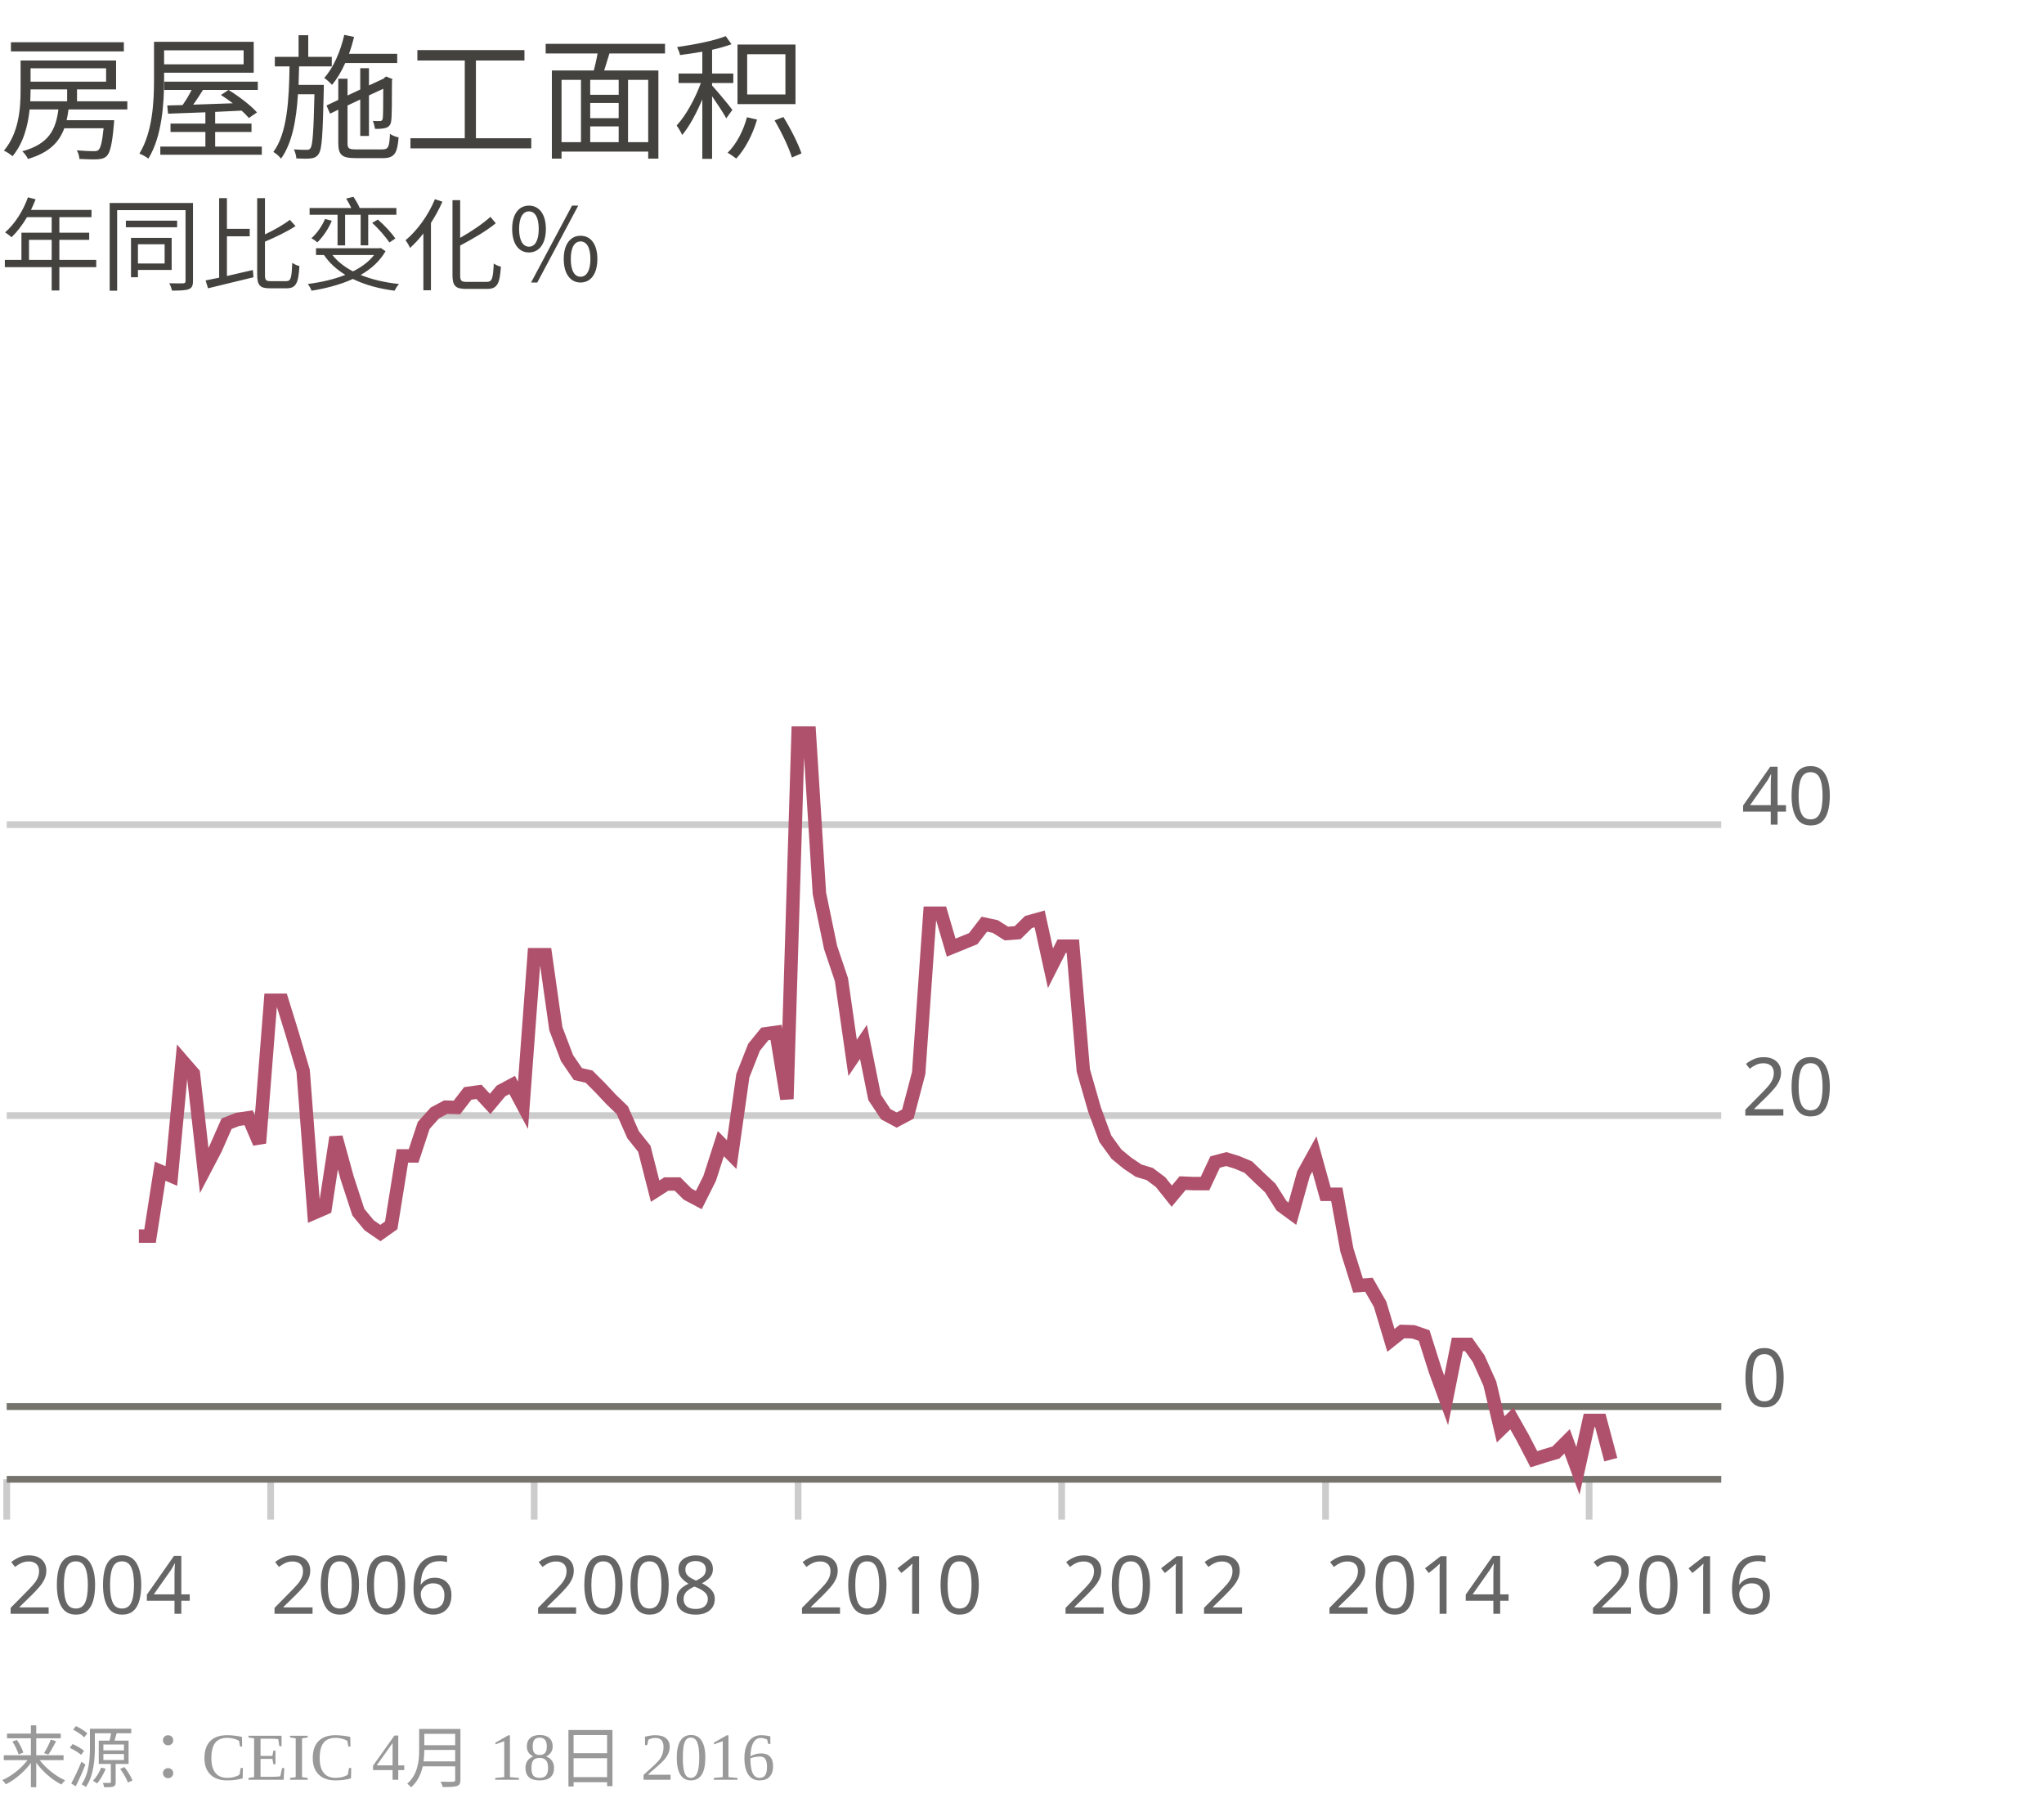
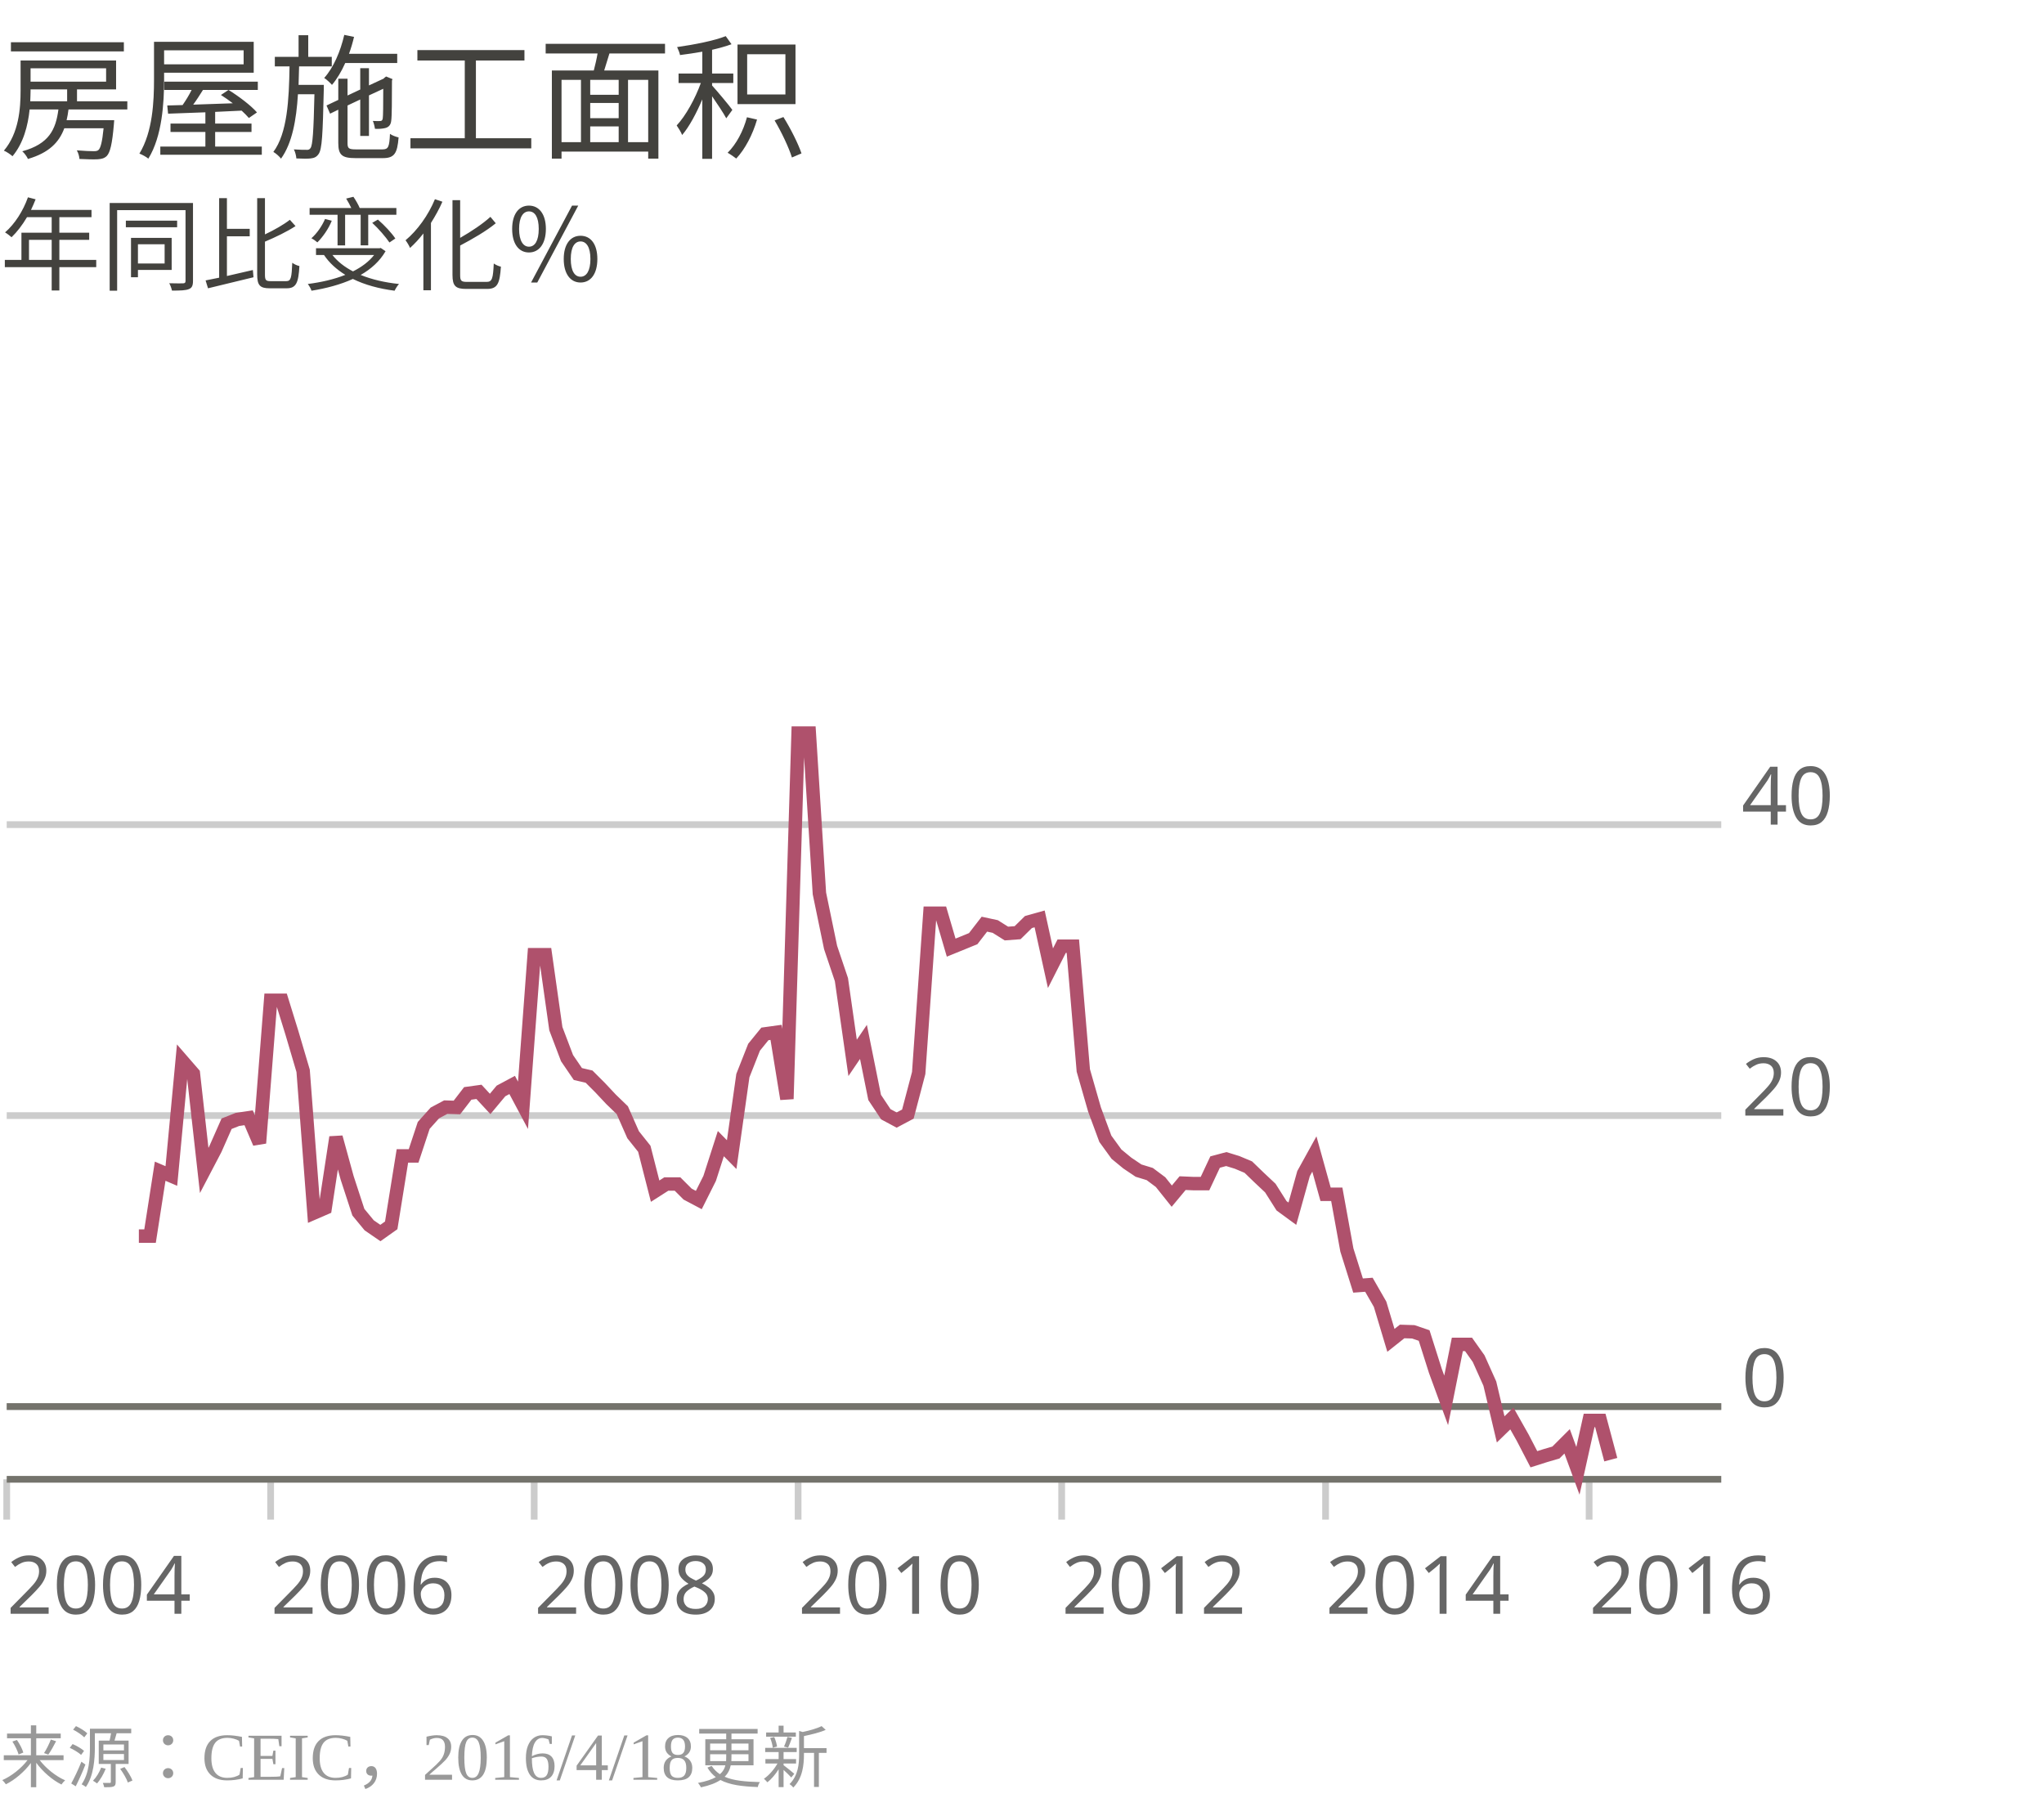
<svg xmlns="http://www.w3.org/2000/svg" viewBox="0 0 304 270">
  <text class="chart-title" fill="#43423e" font-size="20" y="22">房屋施工面积</text>
  <text class="chart-subtitle" fill="#43423e" font-size="15" y="42">年同比变化％</text>
-   <text class="chart-source" font-size="10" fill-opacity="0.4" y="265">来源：CEIC 4月 18日 2016</text>
+   <text class="chart-source" font-size="10" fill-opacity="0.4" y="265">来源：CEIC，2016/4/18更新</text>
  <g transform="translate(1,100)">
    <g transform="translate(0,120)" class="x axis">
      <g class="tick" style="" transform="translate(0,0)">
        <line y2="6" x2="0" fill="none" stroke="#000" stroke-opacity="0.2" />
        <text dy="0" style="" y="20" x="0" font-family="MetricWeb,sans-serif" fill-opacity="0.6" font-size="12" text-anchor="start">2004</text>
      </g>
      <g class="tick" style="" transform="translate(39.25142,0)">
        <line y2="6" x2="0" fill="none" stroke="#000" stroke-opacity="0.2" />
        <text dy="0" style="" y="20" x="0" font-family="MetricWeb,sans-serif" fill-opacity="0.6" font-size="12" text-anchor="start">2006</text>
      </g>
      <g class="tick" style="" transform="translate(78.44915,0)">
        <line y2="6" x2="0" fill="none" stroke="#000" stroke-opacity="0.2" />
        <text dy="0" style="" y="20" x="0" font-family="MetricWeb,sans-serif" fill-opacity="0.6" font-size="12" text-anchor="start">2008</text>
      </g>
      <g class="tick" style="" transform="translate(117.7006,0)">
        <line y2="6" x2="0" fill="none" stroke="#000" stroke-opacity="0.2" />
        <text dy="0" style="" y="20" x="0" font-family="MetricWeb,sans-serif" fill-opacity="0.6" font-size="12" text-anchor="start">2010</text>
      </g>
      <g class="tick" style="" transform="translate(156.8983,0)">
        <line y2="6" x2="0" fill="none" stroke="#000" stroke-opacity="0.2" />
        <text dy="0" style="" y="20" x="0" font-family="MetricWeb,sans-serif" fill-opacity="0.6" font-size="12" text-anchor="start">2012</text>
      </g>
      <g class="tick" style="" transform="translate(196.1497,0)">
        <line y2="6" x2="0" fill="none" stroke="#000" stroke-opacity="0.2" />
        <text dy="0" style="" y="20" x="0" font-family="MetricWeb,sans-serif" fill-opacity="0.6" font-size="12" text-anchor="start">2014</text>
      </g>
      <g class="tick" style="" transform="translate(235.3474,0)">
        <line y2="6" x2="0" fill="none" stroke="#000" stroke-opacity="0.2" />
        <text dy="0" style="" y="20" x="0" font-family="MetricWeb,sans-serif" fill-opacity="0.6" font-size="12" text-anchor="start">2016</text>
      </g>
      <path class="domain" d="M0,0V0H255V0" fill="none" stroke="#74736c" />
    </g>
    <g transform="translate(255,0)" class="y axis">
      <g class="tick" style="" transform="translate(0,109.1818)">
        <line x2="-255" y2="0" fill="none" stroke="#000" stroke-opacity="0.2" />
        <text dy="0" style="text-anchor: start;" x="3" y="0" font-family="MetricWeb,sans-serif" fill-opacity="0.6" font-size="12">0</text>
      </g>
      <g class="tick" style="" transform="translate(0,65.90909)">
        <line x2="-255" y2="0" fill="none" stroke="#000" stroke-opacity="0.2" />
        <text dy="0" style="text-anchor: start;" x="3" y="0" font-family="MetricWeb,sans-serif" fill-opacity="0.6" font-size="12">20</text>
      </g>
      <g class="tick" style="" transform="translate(0,22.63636)">
        <line x2="-255" y2="0" fill="none" stroke="#000" stroke-opacity="0.2" />
        <text dy="0" style="text-anchor: start;" x="3" y="0" font-family="MetricWeb,sans-serif" fill-opacity="0.6" font-size="12">40</text>
      </g>
      <path class="domain" d="M-255,1H0V120H-255" fill="none" stroke="#000" stroke-opacity="0" />
      <line class="highlight-line" x1="0" x2="-255" y1="109.182" y2="109.182" fill="none" stroke="#74736c" />
    </g>
    <g>
      <path d="M19.653,83.83L21.317,83.83L22.821,74.179L24.485,74.892L26.096,57.748L27.761,59.666L29.371,74.067L31.036,70.888L32.701,67.118L34.311,66.482L35.976,66.235L37.587,69.997L39.251,48.757L40.916,48.757L42.419,53.611L44.084,59.251L45.695,80.389L47.359,79.667L48.97,69.131L50.635,75.185L52.299,80.276L53.91,82.228L55.575,83.374L57.186,82.232L58.85,71.906L60.515,71.906L62.018,67.369L63.683,65.511L65.294,64.653L66.958,64.704L68.569,62.61L70.234,62.379L71.898,64.178L73.509,62.245L75.174,61.354L76.785,64.38L78.449,41.984L80.114,41.984L81.671,52.986L83.335,57.365L84.946,59.728L86.611,60.115L88.222,61.724L89.886,63.497L91.551,65.104L93.162,68.755L94.826,70.842L96.437,77.148L98.102,76.085L99.766,76.085L101.27,77.587L102.934,78.468L104.545,75.254L106.21,70.078L107.821,71.714L109.485,59.965L111.15,55.743L112.761,53.761L114.425,53.531L116.036,63.438L117.701,9.02L119.365,9.02L120.869,32.865L122.533,40.91L124.144,45.688L125.809,57.326L127.419,54.95L129.084,63.21L130.749,65.713L132.359,66.576L134.024,65.689L135.635,59.577L137.299,35.81L138.964,35.81L140.467,40.93L142.132,40.253L143.743,39.595L145.407,37.442L147.018,37.789L148.683,38.835L150.347,38.71L151.958,37.125L153.623,36.658L155.234,43.992L156.898,40.716L158.563,40.716L160.12,59.201L161.785,65.002L163.395,69.36L165.06,71.651L166.671,72.975L168.335,74.093L170,74.602L171.611,75.806L173.275,77.89L174.886,75.954L176.551,76.026L178.215,76.026L179.719,72.82L181.383,72.374L182.994,72.871L184.659,73.57L186.27,75.126L187.934,76.69L189.599,79.321L191.21,80.5L192.874,74.536L194.485,71.621L196.15,77.611L197.814,77.611L199.318,85.897L200.982,91.187L202.593,91.067L204.258,93.967L205.869,99.337L207.533,98.014L209.198,98.067L210.809,98.616L212.473,103.858L214.084,108.26L215.749,99.937L217.413,99.937L218.917,102.059L220.581,105.77L222.192,112.575L223.857,110.957L225.467,113.81L227.132,117.018L228.797,116.49L230.407,116.018L232.072,114.352L233.683,118.738L235.347,111.243L237.012,111.243L238.569,117.083" stroke-width="2" fill="none" stroke="#af516c" />
    </g>
  </g>
</svg>
